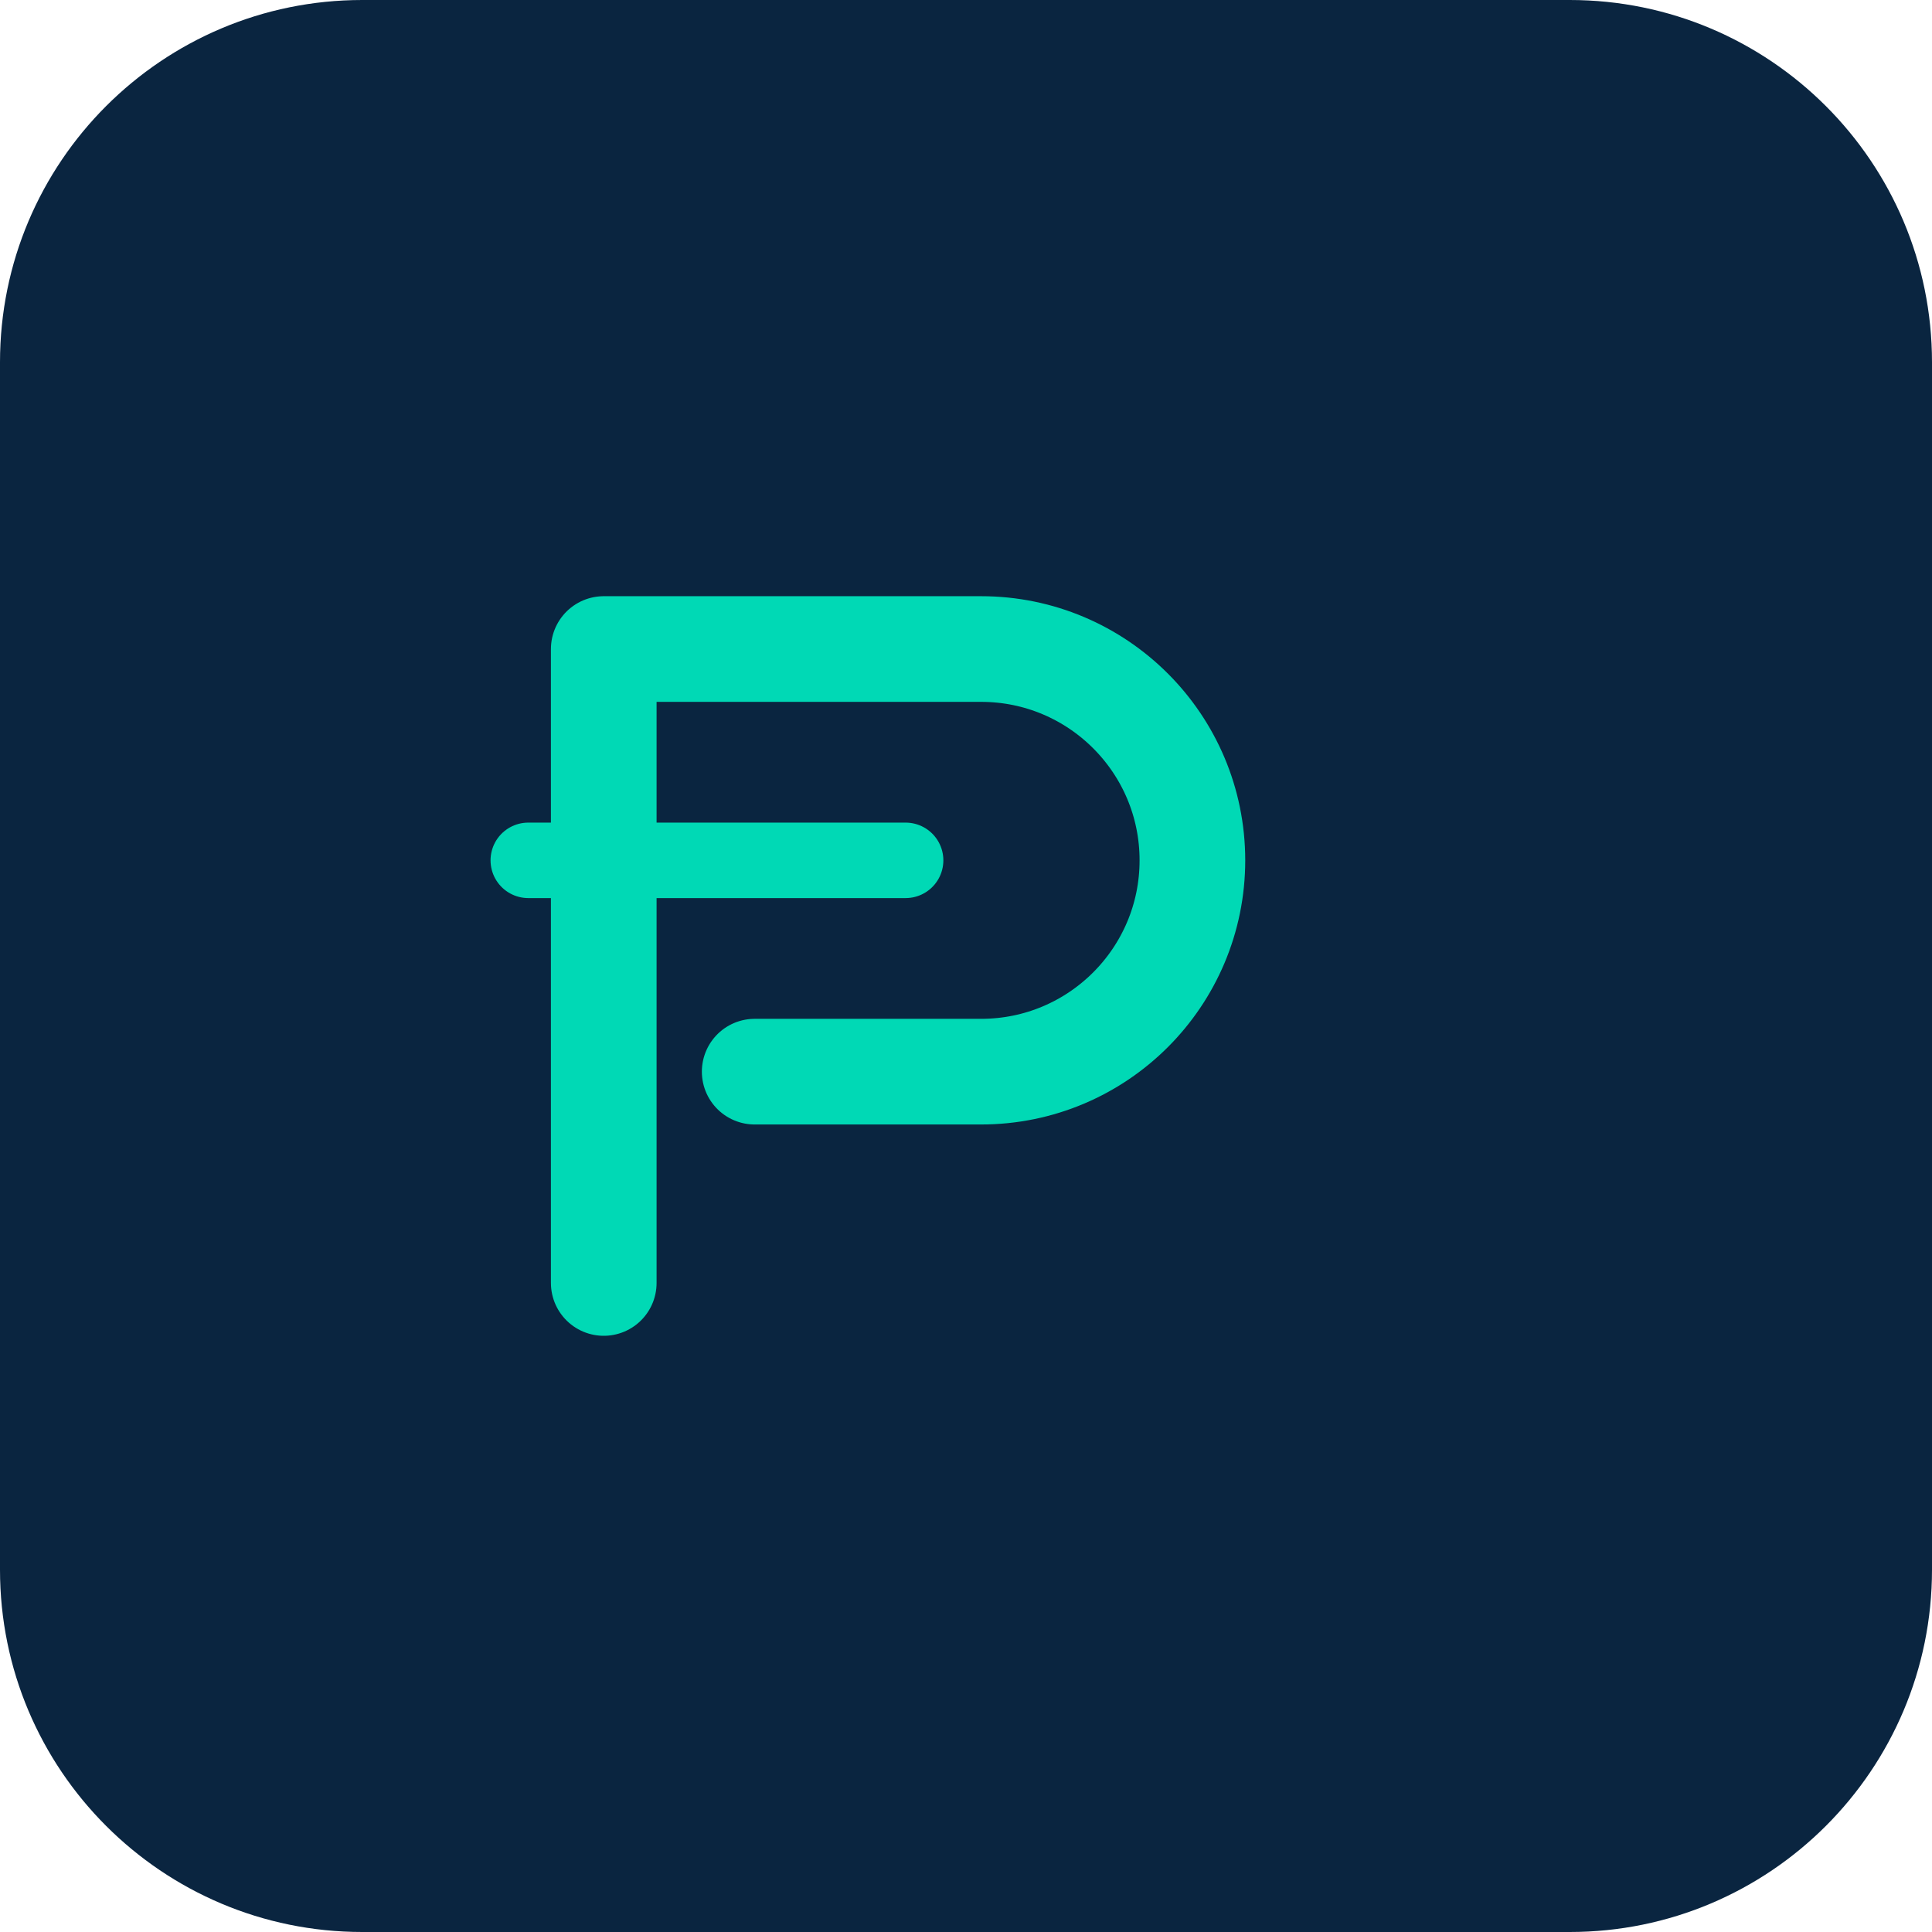
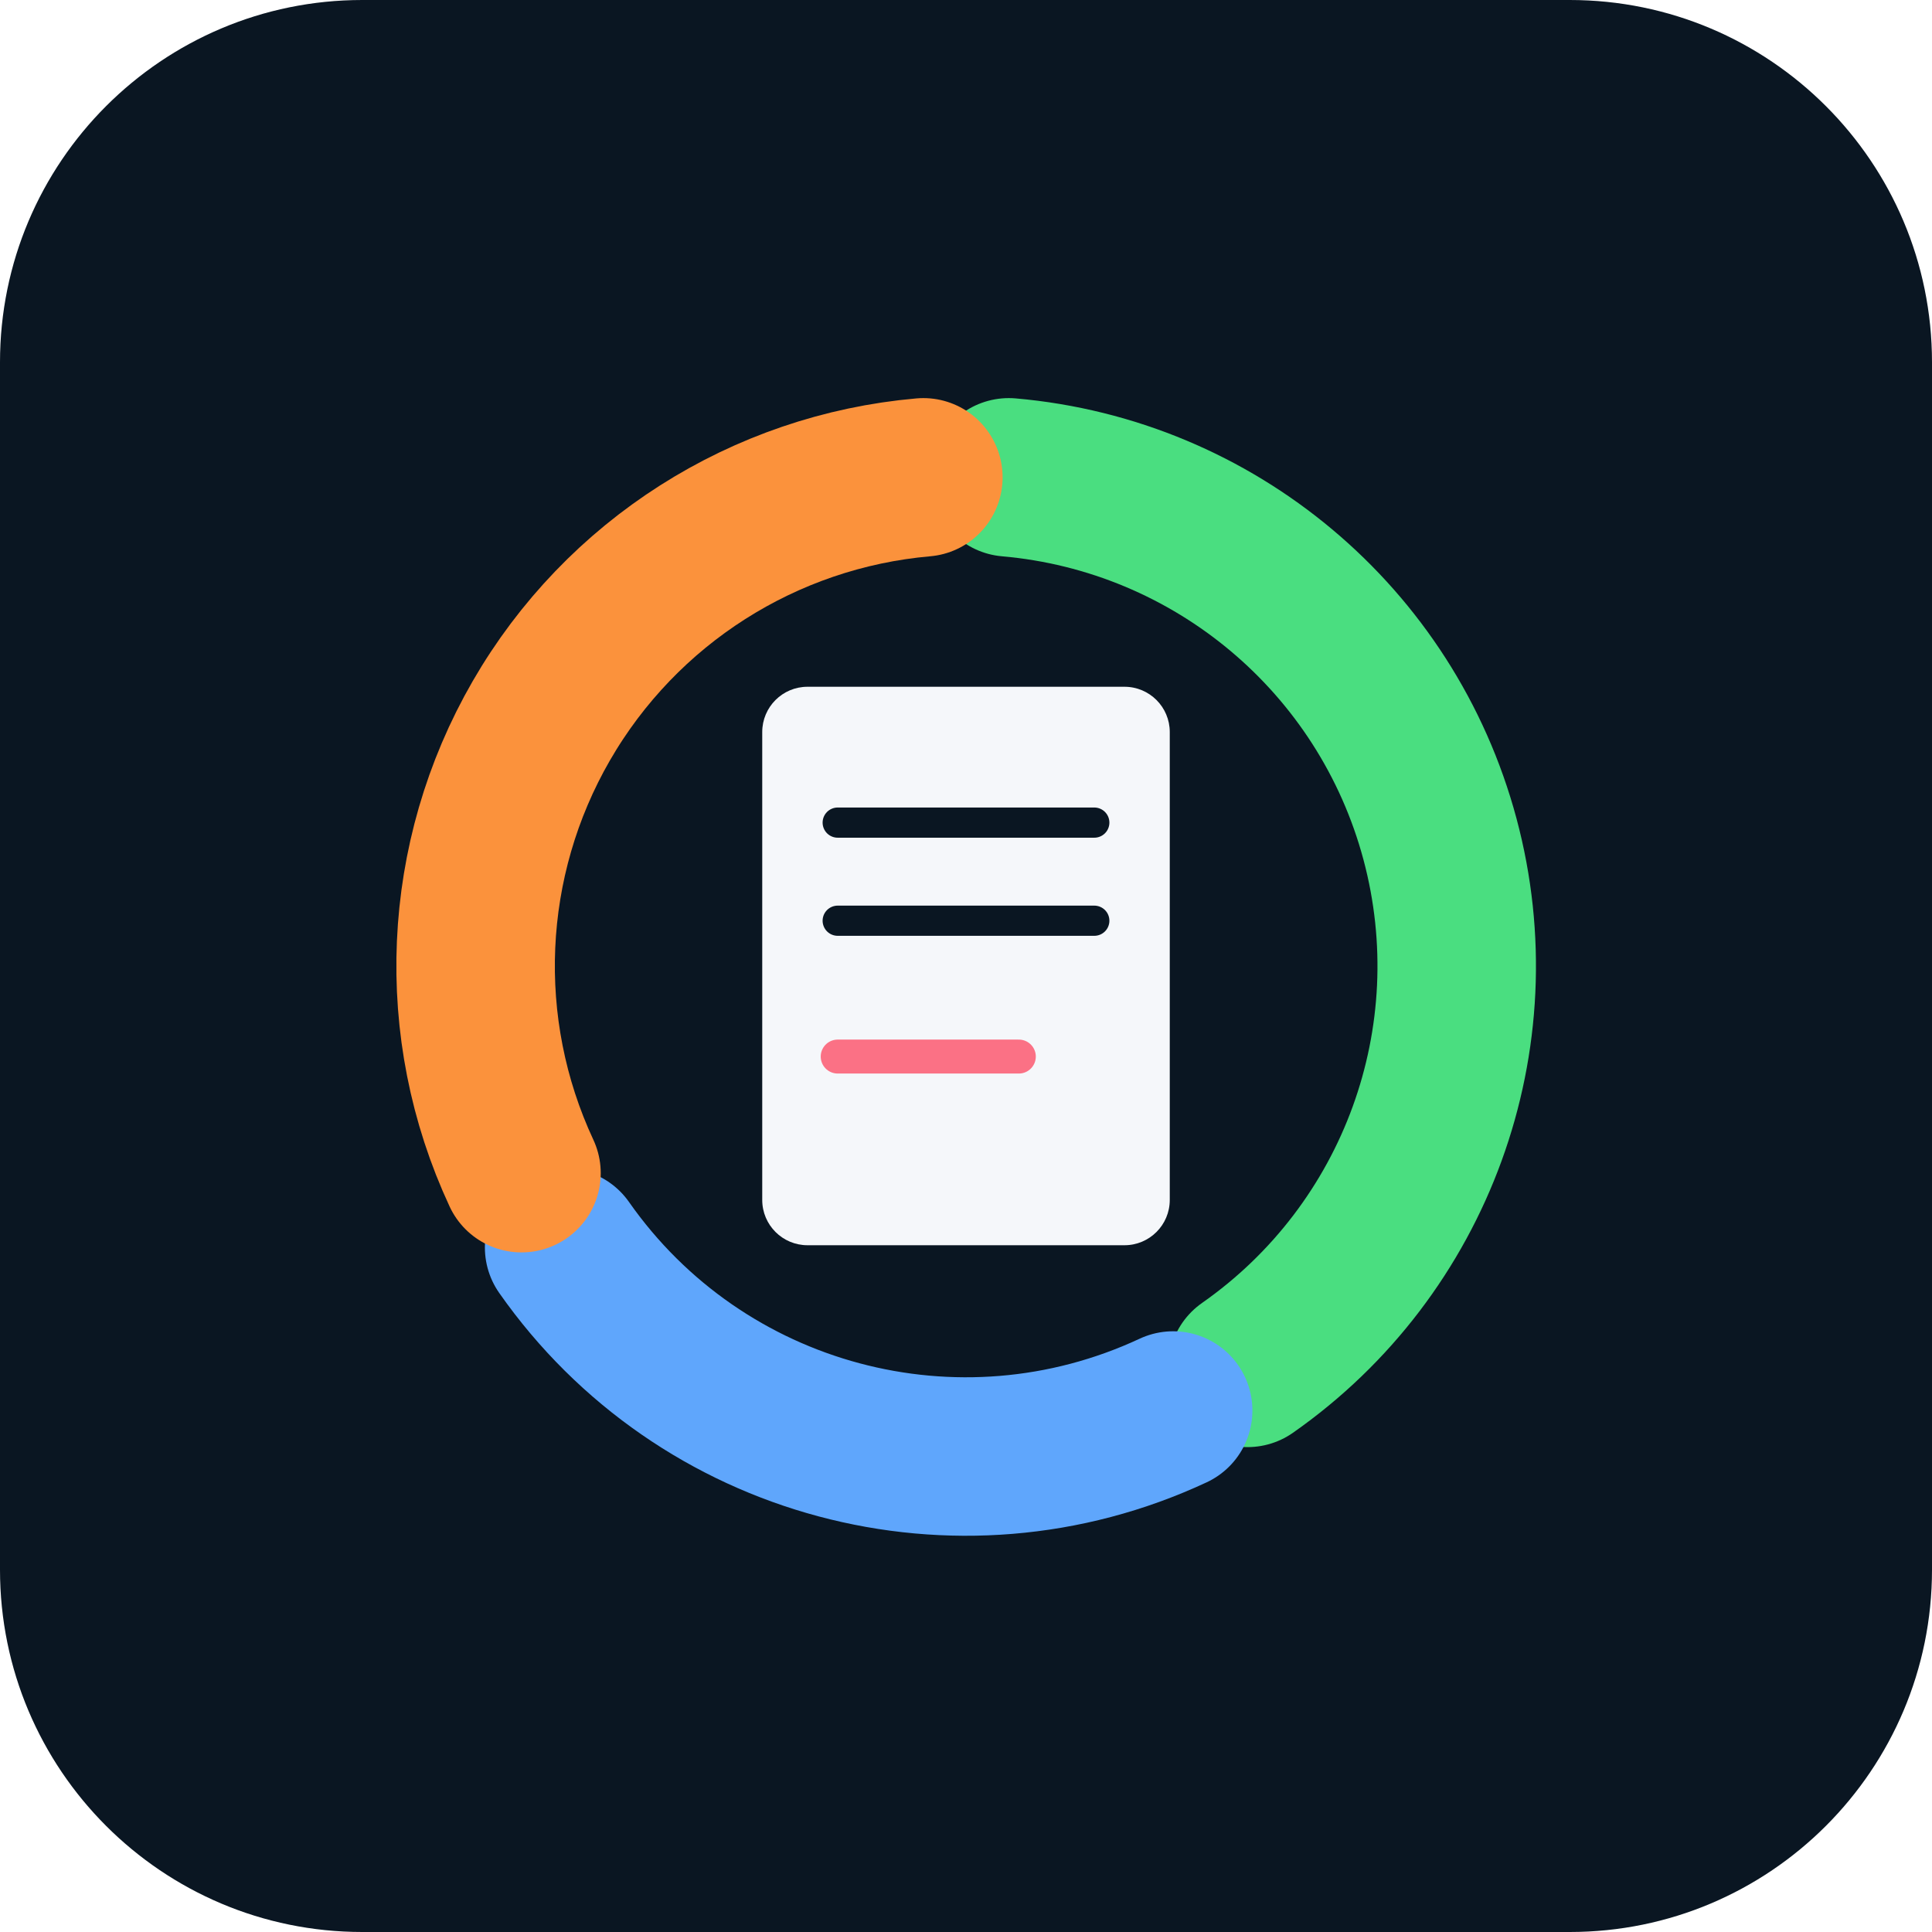
<svg xmlns="http://www.w3.org/2000/svg" viewBox="0 0 512 512">
-   <rect width="512" height="512" rx="96" fill="#0A2540" />
-   <path d="M160 340 L160 172 L260 172 A56 56 0 0 1 260 284 L200 284" stroke="#00D9B5" stroke-width="28" fill="none" stroke-linecap="round" stroke-linejoin="round" />
-   <line x1="140" y1="228" x2="240" y2="228" stroke="#00D9B5" stroke-width="20" stroke-linecap="round" />
+   <rect width="512" height="512" rx="96" fill="#0A1622" />
+   <path d="M 267.34 126.5 A 130 130 0 0 1 330.6 362.5" stroke="#4ADE80" stroke-width="42" fill="none" stroke-linecap="round" />
+   <path d="M 310.9 373.8 A 130 130 0 0 1 149.5 330.6" stroke="#5FA6FC" stroke-width="42" fill="none" stroke-linecap="round" />
+   <path d="M 138.2 310.9 A 130 130 0 0 1 244.7 126.5" stroke="#FB923C" stroke-width="42" fill="none" stroke-linecap="round" />
+   <rect x="202" y="182" width="108" height="148" rx="12" fill="#F5F7FA" />
+   <line x1="222" y1="218" x2="290" y2="218" stroke="#0A1622" stroke-width="8" stroke-linecap="round" />
+   <line x1="222" y1="244" x2="290" y2="244" stroke="#0A1622" stroke-width="8" stroke-linecap="round" />
+   <line x1="222" y1="280" x2="270" y2="280" stroke="#FB7185" stroke-width="9" stroke-linecap="round" />
</svg>
